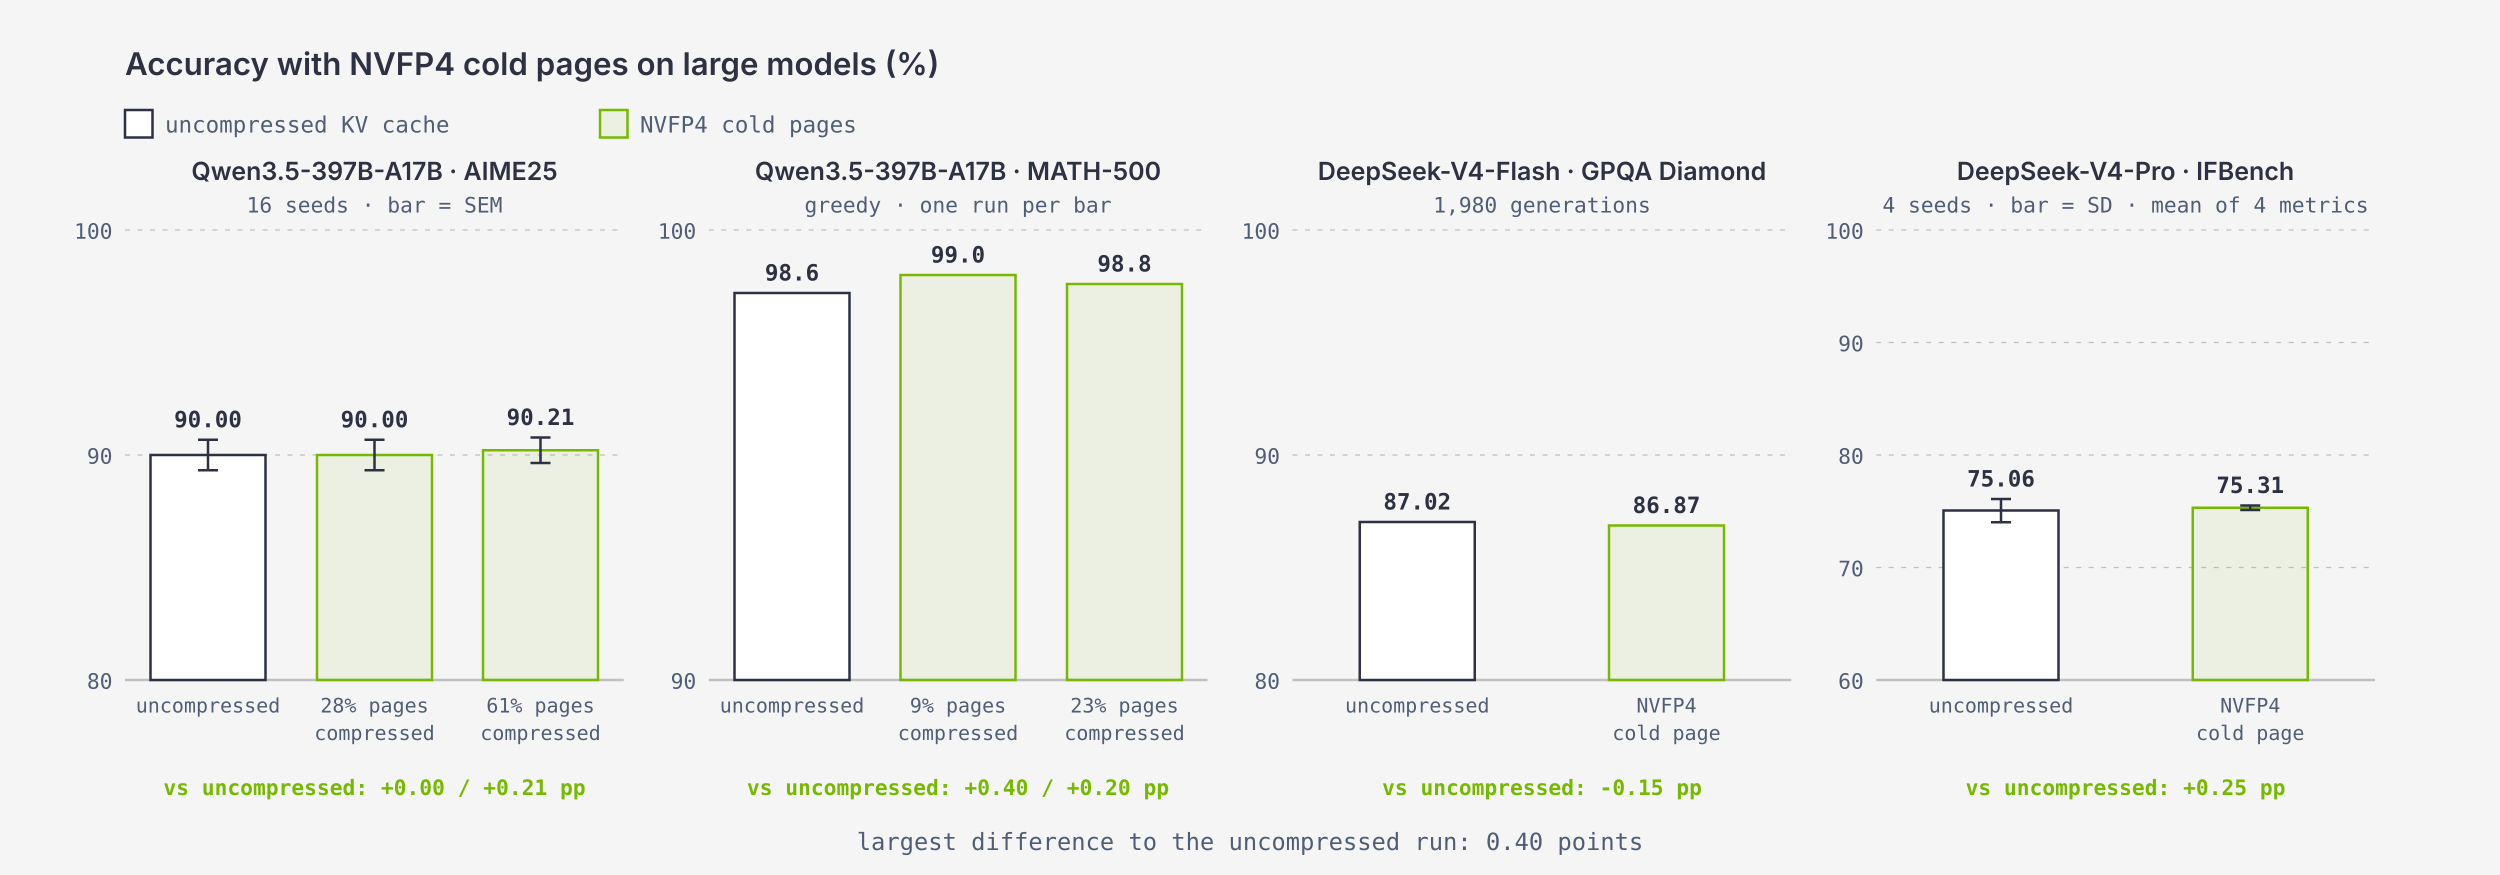
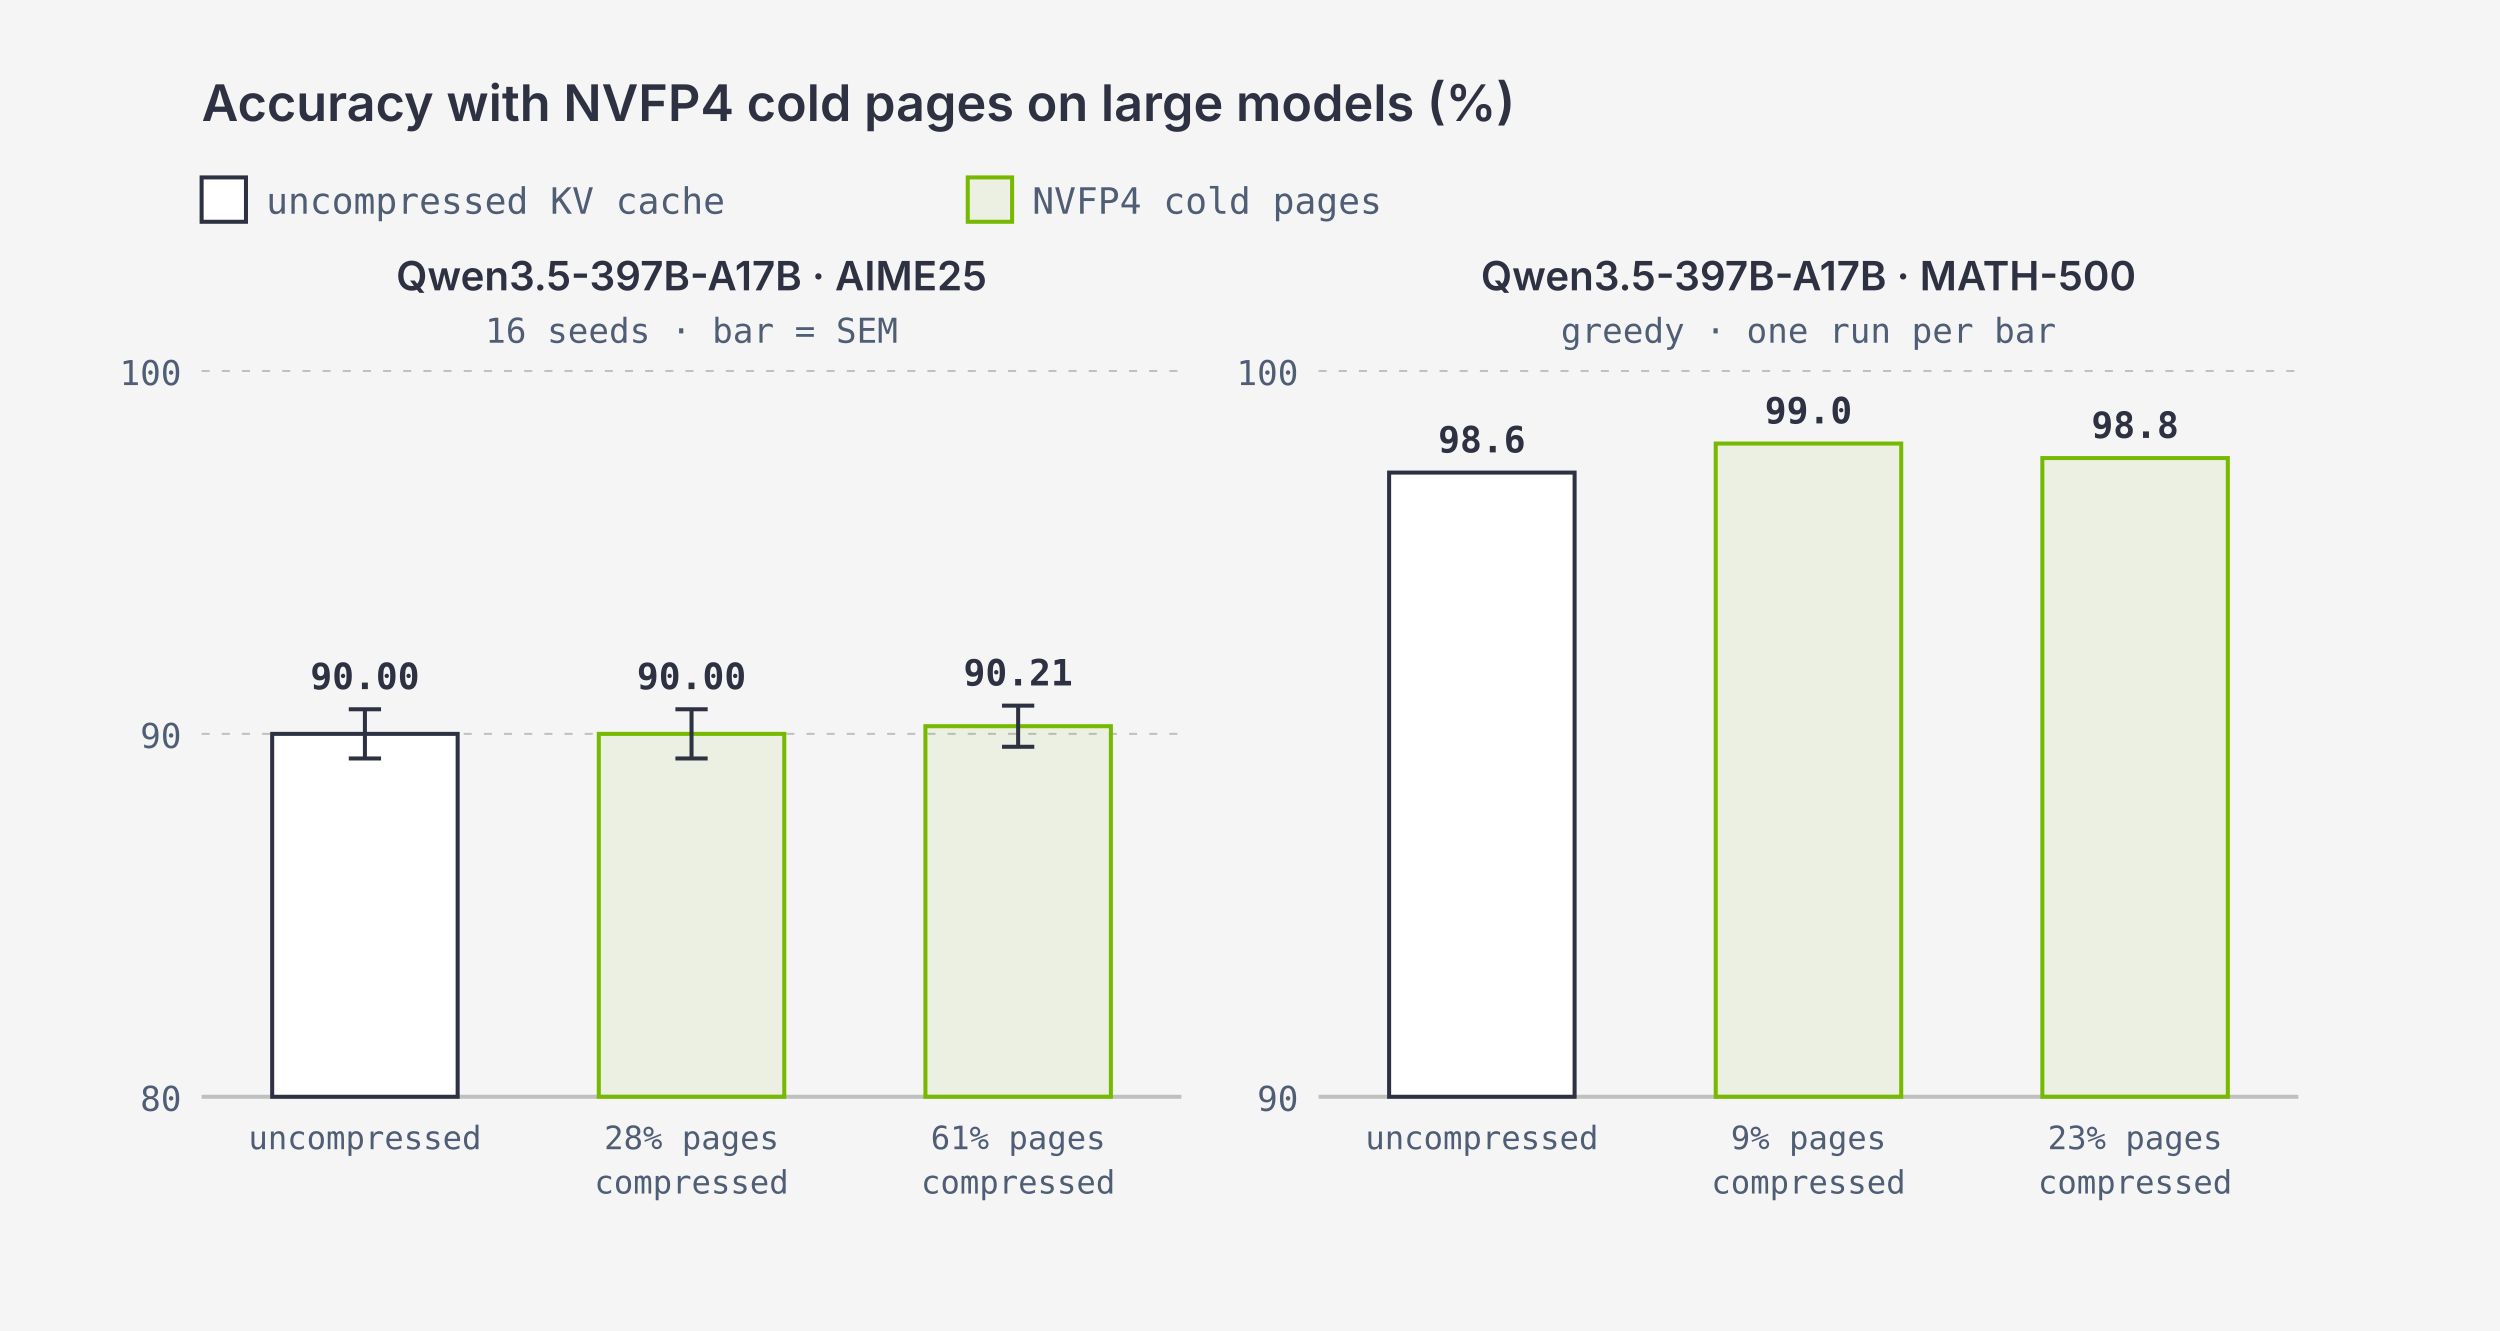
- <svg xmlns="http://www.w3.org/2000/svg" viewBox="0 0 1000 350" width="1000" height="350">
+ <svg xmlns="http://www.w3.org/2000/svg" viewBox="0 0 620 330" width="620" height="330">
  <defs>
    <marker id="ah" markerWidth="8" markerHeight="8" refX="7" refY="4" orient="auto" markerUnits="userSpaceOnUse">
      <path d="M0,0.5 L7,4 L0,7.5" fill="none" stroke="#4f5d75" stroke-width="1" />
    </marker>
  </defs>
-   <rect width="1000" height="350" fill="#f5f5f5" />
+   <rect width="620" height="330" fill="#f5f5f5" />
  <text x="50.0" y="30.0" font-family="'Geist','Inter',system-ui,-apple-system,'Segoe UI',sans-serif" font-size="12.5" font-weight="600" fill="#2d3142" text-anchor="start">Accuracy with NVFP4 cold pages on large models (%)</text>
  <rect x="50" y="44" width="11" height="11" fill="#ffffff" stroke="#2d3142" />
  <text x="66.0" y="53.0" font-family="'Geist Mono','SFMono-Regular',Menlo,Consolas,monospace" font-size="9" font-weight="500" fill="#4f5d75" text-anchor="start">uncompressed KV cache</text>
  <rect x="240" y="44" width="11" height="11" fill="rgba(118,185,0,0.08)" stroke="#76B900" />
  <text x="256.0" y="53.0" font-family="'Geist Mono','SFMono-Regular',Menlo,Consolas,monospace" font-size="9" font-weight="500" fill="#4f5d75" text-anchor="start">NVFP4 cold pages</text>
-   <text x="149.8" y="72.0" font-family="'Geist','Inter',system-ui,-apple-system,'Segoe UI',sans-serif" font-size="10" font-weight="600" fill="#2d3142" text-anchor="middle">Qwen3.5-397B-A17B · AIME25</text>
-   <text x="149.8" y="85.0" font-family="'Geist Mono','SFMono-Regular',Menlo,Consolas,monospace" font-size="8.5" font-weight="500" fill="#4f5d75" text-anchor="middle">16 seeds · bar = SEM</text>
-   <line x1="50.0" y1="272.0" x2="249.5" y2="272.0" stroke="#bfc0c0" stroke-width="1" />
+   <text x="171.5" y="72.0" font-family="'Geist','Inter',system-ui,-apple-system,'Segoe UI',sans-serif" font-size="10" font-weight="600" fill="#2d3142" text-anchor="middle">Qwen3.5-397B-A17B · AIME25</text>
+   <text x="171.5" y="85.0" font-family="'Geist Mono','SFMono-Regular',Menlo,Consolas,monospace" font-size="8.5" font-weight="500" fill="#4f5d75" text-anchor="middle">16 seeds · bar = SEM</text>
+   <line x1="50.0" y1="272.0" x2="293.0" y2="272.0" stroke="#bfc0c0" stroke-width="1" />
  <text x="45.0" y="275.5" font-family="'Geist Mono','SFMono-Regular',Menlo,Consolas,monospace" font-size="8.5" font-weight="500" fill="#4f5d75" text-anchor="end">80</text>
-   <line x1="50.0" y1="182.0" x2="249.5" y2="182.0" stroke="#bfc0c0" stroke-width="0.5" stroke-dasharray="2,3" />
+   <line x1="50.0" y1="182.0" x2="293.0" y2="182.0" stroke="#bfc0c0" stroke-width="0.5" stroke-dasharray="2,3" />
  <text x="45.0" y="185.5" font-family="'Geist Mono','SFMono-Regular',Menlo,Consolas,monospace" font-size="8.5" font-weight="500" fill="#4f5d75" text-anchor="end">90</text>
-   <line x1="50.0" y1="92.0" x2="249.5" y2="92.0" stroke="#bfc0c0" stroke-width="0.5" stroke-dasharray="2,3" />
+   <line x1="50.0" y1="92.0" x2="293.0" y2="92.0" stroke="#bfc0c0" stroke-width="0.5" stroke-dasharray="2,3" />
  <text x="45.0" y="95.5" font-family="'Geist Mono','SFMono-Regular',Menlo,Consolas,monospace" font-size="8.5" font-weight="500" fill="#4f5d75" text-anchor="end">100</text>
-   <rect x="60.2" y="182.0" width="46" height="90.0" fill="#ffffff" stroke="#2d3142" stroke-width="1" />
-   <line x1="83.2" y1="175.9" x2="83.2" y2="188.1" stroke="#2d3142" stroke-width="1" />
-   <line x1="79.2" y1="175.9" x2="87.2" y2="175.9" stroke="#2d3142" stroke-width="1" />
-   <line x1="79.2" y1="188.1" x2="87.2" y2="188.1" stroke="#2d3142" stroke-width="1" />
-   <text x="83.2" y="170.9" font-family="'Geist Mono','SFMono-Regular',Menlo,Consolas,monospace" font-size="9" font-weight="600" fill="#2d3142" text-anchor="middle">90.00</text>
-   <text x="83.2" y="285.0" font-family="'Geist Mono','SFMono-Regular',Menlo,Consolas,monospace" font-size="8" font-weight="500" fill="#4f5d75" text-anchor="middle">uncompressed</text>
-   <rect x="126.8" y="182.0" width="46" height="90.0" fill="rgba(118,185,0,0.08)" stroke="#76B900" stroke-width="1" />
-   <line x1="149.8" y1="175.9" x2="149.8" y2="188.1" stroke="#2d3142" stroke-width="1" />
-   <line x1="145.8" y1="175.9" x2="153.8" y2="175.9" stroke="#2d3142" stroke-width="1" />
-   <line x1="145.8" y1="188.1" x2="153.8" y2="188.1" stroke="#2d3142" stroke-width="1" />
-   <text x="149.8" y="170.9" font-family="'Geist Mono','SFMono-Regular',Menlo,Consolas,monospace" font-size="9" font-weight="600" fill="#2d3142" text-anchor="middle">90.00</text>
-   <text x="149.8" y="285.0" font-family="'Geist Mono','SFMono-Regular',Menlo,Consolas,monospace" font-size="8" font-weight="500" fill="#4f5d75" text-anchor="middle">28% pages</text>
-   <text x="149.8" y="296.0" font-family="'Geist Mono','SFMono-Regular',Menlo,Consolas,monospace" font-size="8" font-weight="500" fill="#4f5d75" text-anchor="middle">compressed</text>
-   <rect x="193.2" y="180.1" width="46" height="91.9" fill="rgba(118,185,0,0.08)" stroke="#76B900" stroke-width="1" />
-   <line x1="216.2" y1="175.0" x2="216.2" y2="185.2" stroke="#2d3142" stroke-width="1" />
-   <line x1="212.2" y1="175.0" x2="220.2" y2="175.0" stroke="#2d3142" stroke-width="1" />
-   <line x1="212.2" y1="185.2" x2="220.2" y2="185.2" stroke="#2d3142" stroke-width="1" />
-   <text x="216.2" y="170.0" font-family="'Geist Mono','SFMono-Regular',Menlo,Consolas,monospace" font-size="9" font-weight="600" fill="#2d3142" text-anchor="middle">90.21</text>
-   <text x="216.2" y="285.0" font-family="'Geist Mono','SFMono-Regular',Menlo,Consolas,monospace" font-size="8" font-weight="500" fill="#4f5d75" text-anchor="middle">61% pages</text>
-   <text x="216.2" y="296.0" font-family="'Geist Mono','SFMono-Regular',Menlo,Consolas,monospace" font-size="8" font-weight="500" fill="#4f5d75" text-anchor="middle">compressed</text>
-   <text x="149.8" y="318.0" font-family="'Geist Mono','SFMono-Regular',Menlo,Consolas,monospace" font-size="8.5" font-weight="600" fill="#76B900" text-anchor="middle">vs uncompressed: +0.00 / +0.21 pp</text>
-   <text x="383.2" y="72.0" font-family="'Geist','Inter',system-ui,-apple-system,'Segoe UI',sans-serif" font-size="10" font-weight="600" fill="#2d3142" text-anchor="middle">Qwen3.5-397B-A17B · MATH-500</text>
-   <text x="383.2" y="85.0" font-family="'Geist Mono','SFMono-Regular',Menlo,Consolas,monospace" font-size="8.5" font-weight="500" fill="#4f5d75" text-anchor="middle">greedy · one run per bar</text>
-   <line x1="283.5" y1="272.0" x2="483.0" y2="272.0" stroke="#bfc0c0" stroke-width="1" />
-   <text x="278.5" y="275.5" font-family="'Geist Mono','SFMono-Regular',Menlo,Consolas,monospace" font-size="8.5" font-weight="500" fill="#4f5d75" text-anchor="end">90</text>
-   <line x1="283.5" y1="92.0" x2="483.0" y2="92.0" stroke="#bfc0c0" stroke-width="0.5" stroke-dasharray="2,3" />
-   <text x="278.5" y="95.5" font-family="'Geist Mono','SFMono-Regular',Menlo,Consolas,monospace" font-size="8.5" font-weight="500" fill="#4f5d75" text-anchor="end">100</text>
-   <rect x="293.8" y="117.2" width="46" height="154.8" fill="#ffffff" stroke="#2d3142" stroke-width="1" />
-   <text x="316.8" y="112.2" font-family="'Geist Mono','SFMono-Regular',Menlo,Consolas,monospace" font-size="9" font-weight="600" fill="#2d3142" text-anchor="middle">98.6</text>
-   <text x="316.8" y="285.0" font-family="'Geist Mono','SFMono-Regular',Menlo,Consolas,monospace" font-size="8" font-weight="500" fill="#4f5d75" text-anchor="middle">uncompressed</text>
-   <rect x="360.2" y="110.0" width="46" height="162.0" fill="rgba(118,185,0,0.08)" stroke="#76B900" stroke-width="1" />
-   <text x="383.2" y="105.0" font-family="'Geist Mono','SFMono-Regular',Menlo,Consolas,monospace" font-size="9" font-weight="600" fill="#2d3142" text-anchor="middle">99.0</text>
-   <text x="383.2" y="285.0" font-family="'Geist Mono','SFMono-Regular',Menlo,Consolas,monospace" font-size="8" font-weight="500" fill="#4f5d75" text-anchor="middle">9% pages</text>
-   <text x="383.2" y="296.0" font-family="'Geist Mono','SFMono-Regular',Menlo,Consolas,monospace" font-size="8" font-weight="500" fill="#4f5d75" text-anchor="middle">compressed</text>
-   <rect x="426.8" y="113.6" width="46" height="158.4" fill="rgba(118,185,0,0.08)" stroke="#76B900" stroke-width="1" />
-   <text x="449.8" y="108.6" font-family="'Geist Mono','SFMono-Regular',Menlo,Consolas,monospace" font-size="9" font-weight="600" fill="#2d3142" text-anchor="middle">98.8</text>
-   <text x="449.8" y="285.0" font-family="'Geist Mono','SFMono-Regular',Menlo,Consolas,monospace" font-size="8" font-weight="500" fill="#4f5d75" text-anchor="middle">23% pages</text>
-   <text x="449.8" y="296.0" font-family="'Geist Mono','SFMono-Regular',Menlo,Consolas,monospace" font-size="8" font-weight="500" fill="#4f5d75" text-anchor="middle">compressed</text>
-   <text x="383.2" y="318.0" font-family="'Geist Mono','SFMono-Regular',Menlo,Consolas,monospace" font-size="8.5" font-weight="600" fill="#76B900" text-anchor="middle">vs uncompressed: +0.40 / +0.20 pp</text>
-   <text x="616.8" y="72.0" font-family="'Geist','Inter',system-ui,-apple-system,'Segoe UI',sans-serif" font-size="10" font-weight="600" fill="#2d3142" text-anchor="middle">DeepSeek-V4-Flash · GPQA Diamond</text>
-   <text x="616.8" y="85.0" font-family="'Geist Mono','SFMono-Regular',Menlo,Consolas,monospace" font-size="8.5" font-weight="500" fill="#4f5d75" text-anchor="middle">1,980 generations</text>
-   <line x1="517.0" y1="272.0" x2="716.5" y2="272.0" stroke="#bfc0c0" stroke-width="1" />
-   <text x="512.0" y="275.5" font-family="'Geist Mono','SFMono-Regular',Menlo,Consolas,monospace" font-size="8.5" font-weight="500" fill="#4f5d75" text-anchor="end">80</text>
-   <line x1="517.0" y1="182.0" x2="716.5" y2="182.0" stroke="#bfc0c0" stroke-width="0.5" stroke-dasharray="2,3" />
-   <text x="512.0" y="185.5" font-family="'Geist Mono','SFMono-Regular',Menlo,Consolas,monospace" font-size="8.5" font-weight="500" fill="#4f5d75" text-anchor="end">90</text>
-   <line x1="517.0" y1="92.0" x2="716.5" y2="92.0" stroke="#bfc0c0" stroke-width="0.5" stroke-dasharray="2,3" />
-   <text x="512.0" y="95.5" font-family="'Geist Mono','SFMono-Regular',Menlo,Consolas,monospace" font-size="8.5" font-weight="500" fill="#4f5d75" text-anchor="end">100</text>
-   <rect x="543.9" y="208.8" width="46" height="63.2" fill="#ffffff" stroke="#2d3142" stroke-width="1" />
-   <text x="566.9" y="203.8" font-family="'Geist Mono','SFMono-Regular',Menlo,Consolas,monospace" font-size="9" font-weight="600" fill="#2d3142" text-anchor="middle">87.02</text>
-   <text x="566.9" y="285.0" font-family="'Geist Mono','SFMono-Regular',Menlo,Consolas,monospace" font-size="8" font-weight="500" fill="#4f5d75" text-anchor="middle">uncompressed</text>
-   <rect x="643.6" y="210.2" width="46" height="61.8" fill="rgba(118,185,0,0.08)" stroke="#76B900" stroke-width="1" />
-   <text x="666.6" y="205.2" font-family="'Geist Mono','SFMono-Regular',Menlo,Consolas,monospace" font-size="9" font-weight="600" fill="#2d3142" text-anchor="middle">86.87</text>
-   <text x="666.6" y="285.0" font-family="'Geist Mono','SFMono-Regular',Menlo,Consolas,monospace" font-size="8" font-weight="500" fill="#4f5d75" text-anchor="middle">NVFP4</text>
-   <text x="666.6" y="296.0" font-family="'Geist Mono','SFMono-Regular',Menlo,Consolas,monospace" font-size="8" font-weight="500" fill="#4f5d75" text-anchor="middle">cold page</text>
-   <text x="616.8" y="318.0" font-family="'Geist Mono','SFMono-Regular',Menlo,Consolas,monospace" font-size="8.5" font-weight="600" fill="#76B900" text-anchor="middle">vs uncompressed: -0.15 pp</text>
-   <text x="850.2" y="72.0" font-family="'Geist','Inter',system-ui,-apple-system,'Segoe UI',sans-serif" font-size="10" font-weight="600" fill="#2d3142" text-anchor="middle">DeepSeek-V4-Pro · IFBench</text>
-   <text x="850.2" y="85.0" font-family="'Geist Mono','SFMono-Regular',Menlo,Consolas,monospace" font-size="8.5" font-weight="500" fill="#4f5d75" text-anchor="middle">4 seeds · bar = SD · mean of 4 metrics</text>
-   <line x1="750.5" y1="272.0" x2="950.0" y2="272.0" stroke="#bfc0c0" stroke-width="1" />
-   <text x="745.5" y="275.5" font-family="'Geist Mono','SFMono-Regular',Menlo,Consolas,monospace" font-size="8.5" font-weight="500" fill="#4f5d75" text-anchor="end">60</text>
-   <line x1="750.5" y1="227.0" x2="950.0" y2="227.0" stroke="#bfc0c0" stroke-width="0.5" stroke-dasharray="2,3" />
-   <text x="745.5" y="230.5" font-family="'Geist Mono','SFMono-Regular',Menlo,Consolas,monospace" font-size="8.5" font-weight="500" fill="#4f5d75" text-anchor="end">70</text>
-   <line x1="750.5" y1="182.0" x2="950.0" y2="182.0" stroke="#bfc0c0" stroke-width="0.5" stroke-dasharray="2,3" />
-   <text x="745.5" y="185.5" font-family="'Geist Mono','SFMono-Regular',Menlo,Consolas,monospace" font-size="8.5" font-weight="500" fill="#4f5d75" text-anchor="end">80</text>
-   <line x1="750.5" y1="137.0" x2="950.0" y2="137.0" stroke="#bfc0c0" stroke-width="0.5" stroke-dasharray="2,3" />
-   <text x="745.5" y="140.5" font-family="'Geist Mono','SFMono-Regular',Menlo,Consolas,monospace" font-size="8.5" font-weight="500" fill="#4f5d75" text-anchor="end">90</text>
-   <line x1="750.5" y1="92.0" x2="950.0" y2="92.0" stroke="#bfc0c0" stroke-width="0.5" stroke-dasharray="2,3" />
-   <text x="745.5" y="95.5" font-family="'Geist Mono','SFMono-Regular',Menlo,Consolas,monospace" font-size="8.5" font-weight="500" fill="#4f5d75" text-anchor="end">100</text>
-   <rect x="777.4" y="204.2" width="46" height="67.8" fill="#ffffff" stroke="#2d3142" stroke-width="1" />
-   <line x1="800.4" y1="199.6" x2="800.4" y2="208.9" stroke="#2d3142" stroke-width="1" />
-   <line x1="796.4" y1="199.6" x2="804.4" y2="199.6" stroke="#2d3142" stroke-width="1" />
-   <line x1="796.4" y1="208.9" x2="804.4" y2="208.9" stroke="#2d3142" stroke-width="1" />
-   <text x="800.4" y="194.6" font-family="'Geist Mono','SFMono-Regular',Menlo,Consolas,monospace" font-size="9" font-weight="600" fill="#2d3142" text-anchor="middle">75.06</text>
-   <text x="800.4" y="285.0" font-family="'Geist Mono','SFMono-Regular',Menlo,Consolas,monospace" font-size="8" font-weight="500" fill="#4f5d75" text-anchor="middle">uncompressed</text>
-   <rect x="877.1" y="203.1" width="46" height="68.9" fill="rgba(118,185,0,0.08)" stroke="#76B900" stroke-width="1" />
-   <line x1="900.1" y1="202.2" x2="900.1" y2="204.0" stroke="#2d3142" stroke-width="1" />
-   <line x1="896.1" y1="202.2" x2="904.1" y2="202.2" stroke="#2d3142" stroke-width="1" />
-   <line x1="896.1" y1="204.0" x2="904.1" y2="204.0" stroke="#2d3142" stroke-width="1" />
-   <text x="900.1" y="197.2" font-family="'Geist Mono','SFMono-Regular',Menlo,Consolas,monospace" font-size="9" font-weight="600" fill="#2d3142" text-anchor="middle">75.31</text>
-   <text x="900.1" y="285.0" font-family="'Geist Mono','SFMono-Regular',Menlo,Consolas,monospace" font-size="8" font-weight="500" fill="#4f5d75" text-anchor="middle">NVFP4</text>
-   <text x="900.1" y="296.0" font-family="'Geist Mono','SFMono-Regular',Menlo,Consolas,monospace" font-size="8" font-weight="500" fill="#4f5d75" text-anchor="middle">cold page</text>
-   <text x="850.2" y="318.0" font-family="'Geist Mono','SFMono-Regular',Menlo,Consolas,monospace" font-size="8.5" font-weight="600" fill="#76B900" text-anchor="middle">vs uncompressed: +0.25 pp</text>
-   <text x="500.0" y="340.0" font-family="'Geist Mono','SFMono-Regular',Menlo,Consolas,monospace" font-size="9.5" font-weight="500" fill="#4f5d75" text-anchor="middle">largest difference to the uncompressed run: 0.40 points</text>
+   <rect x="67.5" y="182.0" width="46" height="90.0" fill="#ffffff" stroke="#2d3142" stroke-width="1" />
+   <line x1="90.5" y1="175.9" x2="90.5" y2="188.1" stroke="#2d3142" stroke-width="1" />
+   <line x1="86.5" y1="175.9" x2="94.5" y2="175.9" stroke="#2d3142" stroke-width="1" />
+   <line x1="86.5" y1="188.1" x2="94.5" y2="188.1" stroke="#2d3142" stroke-width="1" />
+   <text x="90.5" y="170.9" font-family="'Geist Mono','SFMono-Regular',Menlo,Consolas,monospace" font-size="9" font-weight="600" fill="#2d3142" text-anchor="middle">90.00</text>
+   <text x="90.5" y="285.0" font-family="'Geist Mono','SFMono-Regular',Menlo,Consolas,monospace" font-size="8" font-weight="500" fill="#4f5d75" text-anchor="middle">uncompressed</text>
+   <rect x="148.5" y="182.0" width="46" height="90.0" fill="rgba(118,185,0,0.08)" stroke="#76B900" stroke-width="1" />
+   <line x1="171.5" y1="175.9" x2="171.5" y2="188.1" stroke="#2d3142" stroke-width="1" />
+   <line x1="167.5" y1="175.9" x2="175.5" y2="175.9" stroke="#2d3142" stroke-width="1" />
+   <line x1="167.5" y1="188.1" x2="175.5" y2="188.1" stroke="#2d3142" stroke-width="1" />
+   <text x="171.5" y="170.9" font-family="'Geist Mono','SFMono-Regular',Menlo,Consolas,monospace" font-size="9" font-weight="600" fill="#2d3142" text-anchor="middle">90.00</text>
+   <text x="171.5" y="285.0" font-family="'Geist Mono','SFMono-Regular',Menlo,Consolas,monospace" font-size="8" font-weight="500" fill="#4f5d75" text-anchor="middle">28% pages</text>
+   <text x="171.5" y="296.0" font-family="'Geist Mono','SFMono-Regular',Menlo,Consolas,monospace" font-size="8" font-weight="500" fill="#4f5d75" text-anchor="middle">compressed</text>
+   <rect x="229.5" y="180.1" width="46" height="91.9" fill="rgba(118,185,0,0.08)" stroke="#76B900" stroke-width="1" />
+   <line x1="252.5" y1="175.0" x2="252.5" y2="185.2" stroke="#2d3142" stroke-width="1" />
+   <line x1="248.5" y1="175.0" x2="256.5" y2="175.0" stroke="#2d3142" stroke-width="1" />
+   <line x1="248.5" y1="185.2" x2="256.5" y2="185.2" stroke="#2d3142" stroke-width="1" />
+   <text x="252.5" y="170.0" font-family="'Geist Mono','SFMono-Regular',Menlo,Consolas,monospace" font-size="9" font-weight="600" fill="#2d3142" text-anchor="middle">90.21</text>
+   <text x="252.5" y="285.0" font-family="'Geist Mono','SFMono-Regular',Menlo,Consolas,monospace" font-size="8" font-weight="500" fill="#4f5d75" text-anchor="middle">61% pages</text>
+   <text x="252.5" y="296.0" font-family="'Geist Mono','SFMono-Regular',Menlo,Consolas,monospace" font-size="8" font-weight="500" fill="#4f5d75" text-anchor="middle">compressed</text>
+   <text x="448.5" y="72.0" font-family="'Geist','Inter',system-ui,-apple-system,'Segoe UI',sans-serif" font-size="10" font-weight="600" fill="#2d3142" text-anchor="middle">Qwen3.5-397B-A17B · MATH-500</text>
+   <text x="448.5" y="85.0" font-family="'Geist Mono','SFMono-Regular',Menlo,Consolas,monospace" font-size="8.5" font-weight="500" fill="#4f5d75" text-anchor="middle">greedy · one run per bar</text>
+   <line x1="327.0" y1="272.0" x2="570.0" y2="272.0" stroke="#bfc0c0" stroke-width="1" />
+   <text x="322.0" y="275.5" font-family="'Geist Mono','SFMono-Regular',Menlo,Consolas,monospace" font-size="8.5" font-weight="500" fill="#4f5d75" text-anchor="end">90</text>
+   <line x1="327.0" y1="92.0" x2="570.0" y2="92.0" stroke="#bfc0c0" stroke-width="0.5" stroke-dasharray="2,3" />
+   <text x="322.0" y="95.5" font-family="'Geist Mono','SFMono-Regular',Menlo,Consolas,monospace" font-size="8.5" font-weight="500" fill="#4f5d75" text-anchor="end">100</text>
+   <rect x="344.5" y="117.2" width="46" height="154.8" fill="#ffffff" stroke="#2d3142" stroke-width="1" />
+   <text x="367.5" y="112.2" font-family="'Geist Mono','SFMono-Regular',Menlo,Consolas,monospace" font-size="9" font-weight="600" fill="#2d3142" text-anchor="middle">98.6</text>
+   <text x="367.5" y="285.0" font-family="'Geist Mono','SFMono-Regular',Menlo,Consolas,monospace" font-size="8" font-weight="500" fill="#4f5d75" text-anchor="middle">uncompressed</text>
+   <rect x="425.5" y="110.0" width="46" height="162.0" fill="rgba(118,185,0,0.08)" stroke="#76B900" stroke-width="1" />
+   <text x="448.5" y="105.0" font-family="'Geist Mono','SFMono-Regular',Menlo,Consolas,monospace" font-size="9" font-weight="600" fill="#2d3142" text-anchor="middle">99.0</text>
+   <text x="448.5" y="285.0" font-family="'Geist Mono','SFMono-Regular',Menlo,Consolas,monospace" font-size="8" font-weight="500" fill="#4f5d75" text-anchor="middle">9% pages</text>
+   <text x="448.5" y="296.0" font-family="'Geist Mono','SFMono-Regular',Menlo,Consolas,monospace" font-size="8" font-weight="500" fill="#4f5d75" text-anchor="middle">compressed</text>
+   <rect x="506.5" y="113.6" width="46" height="158.4" fill="rgba(118,185,0,0.08)" stroke="#76B900" stroke-width="1" />
+   <text x="529.5" y="108.6" font-family="'Geist Mono','SFMono-Regular',Menlo,Consolas,monospace" font-size="9" font-weight="600" fill="#2d3142" text-anchor="middle">98.8</text>
+   <text x="529.5" y="285.0" font-family="'Geist Mono','SFMono-Regular',Menlo,Consolas,monospace" font-size="8" font-weight="500" fill="#4f5d75" text-anchor="middle">23% pages</text>
+   <text x="529.5" y="296.0" font-family="'Geist Mono','SFMono-Regular',Menlo,Consolas,monospace" font-size="8" font-weight="500" fill="#4f5d75" text-anchor="middle">compressed</text>
</svg>
